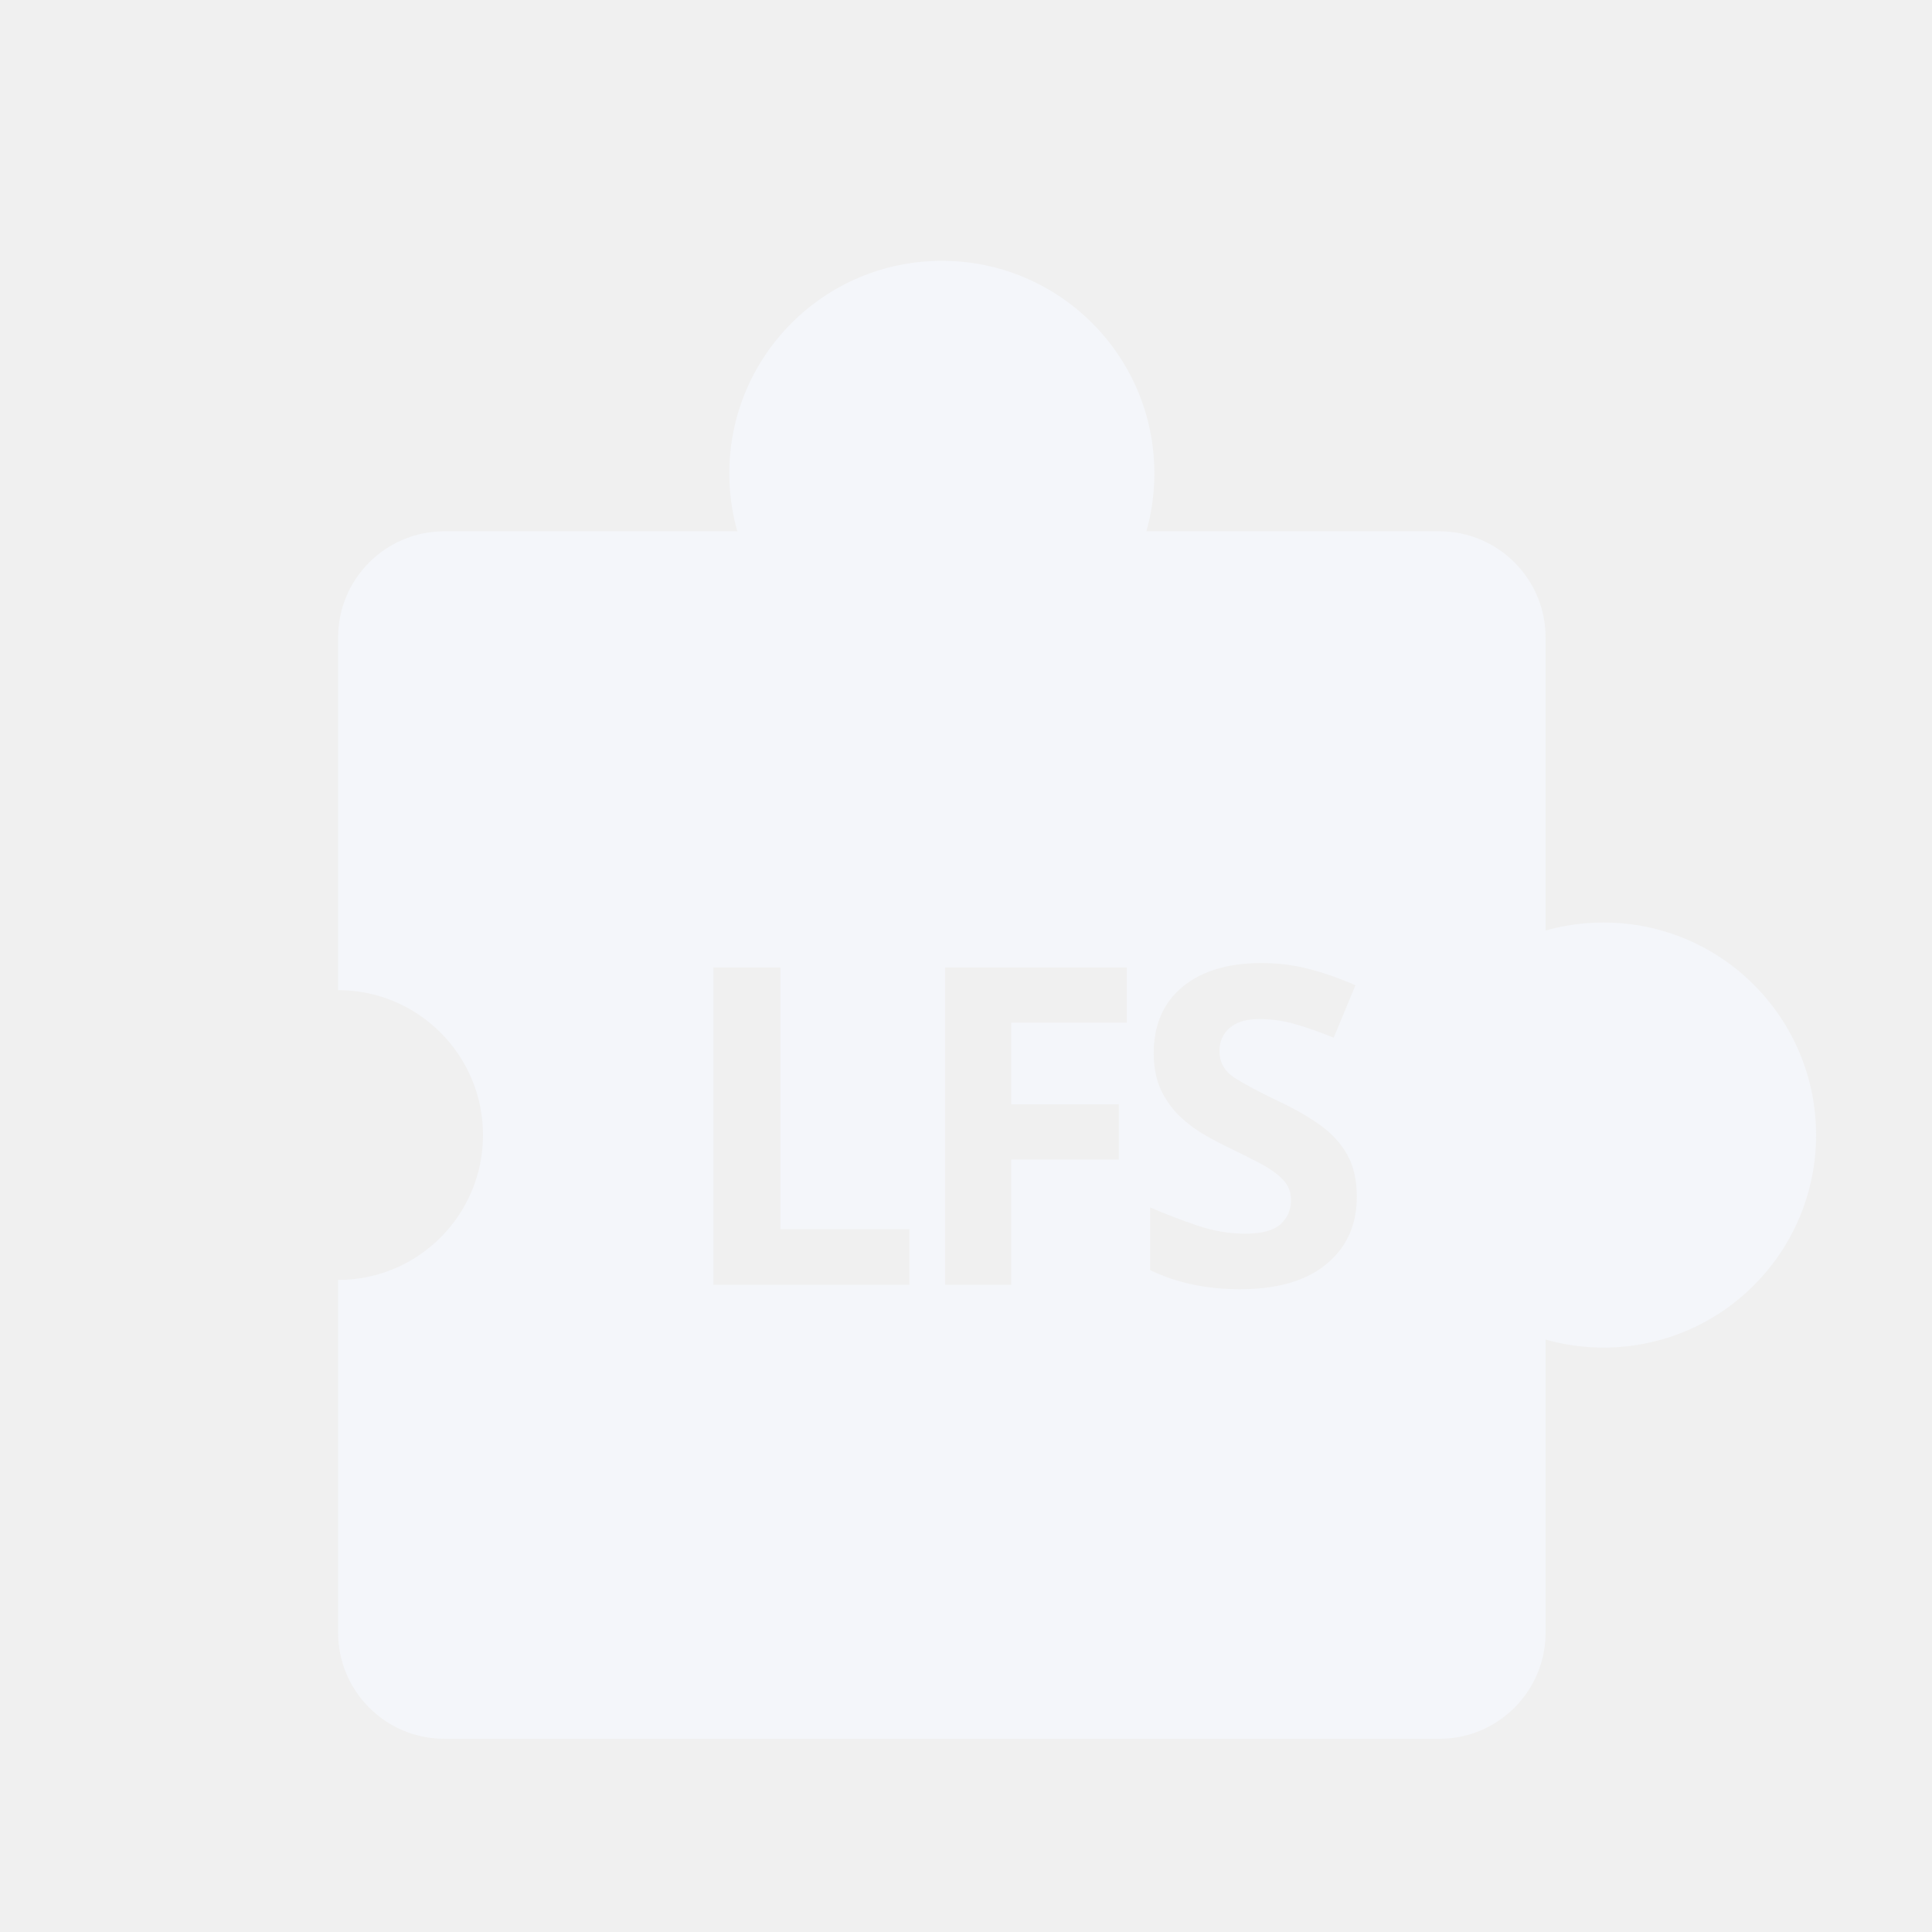
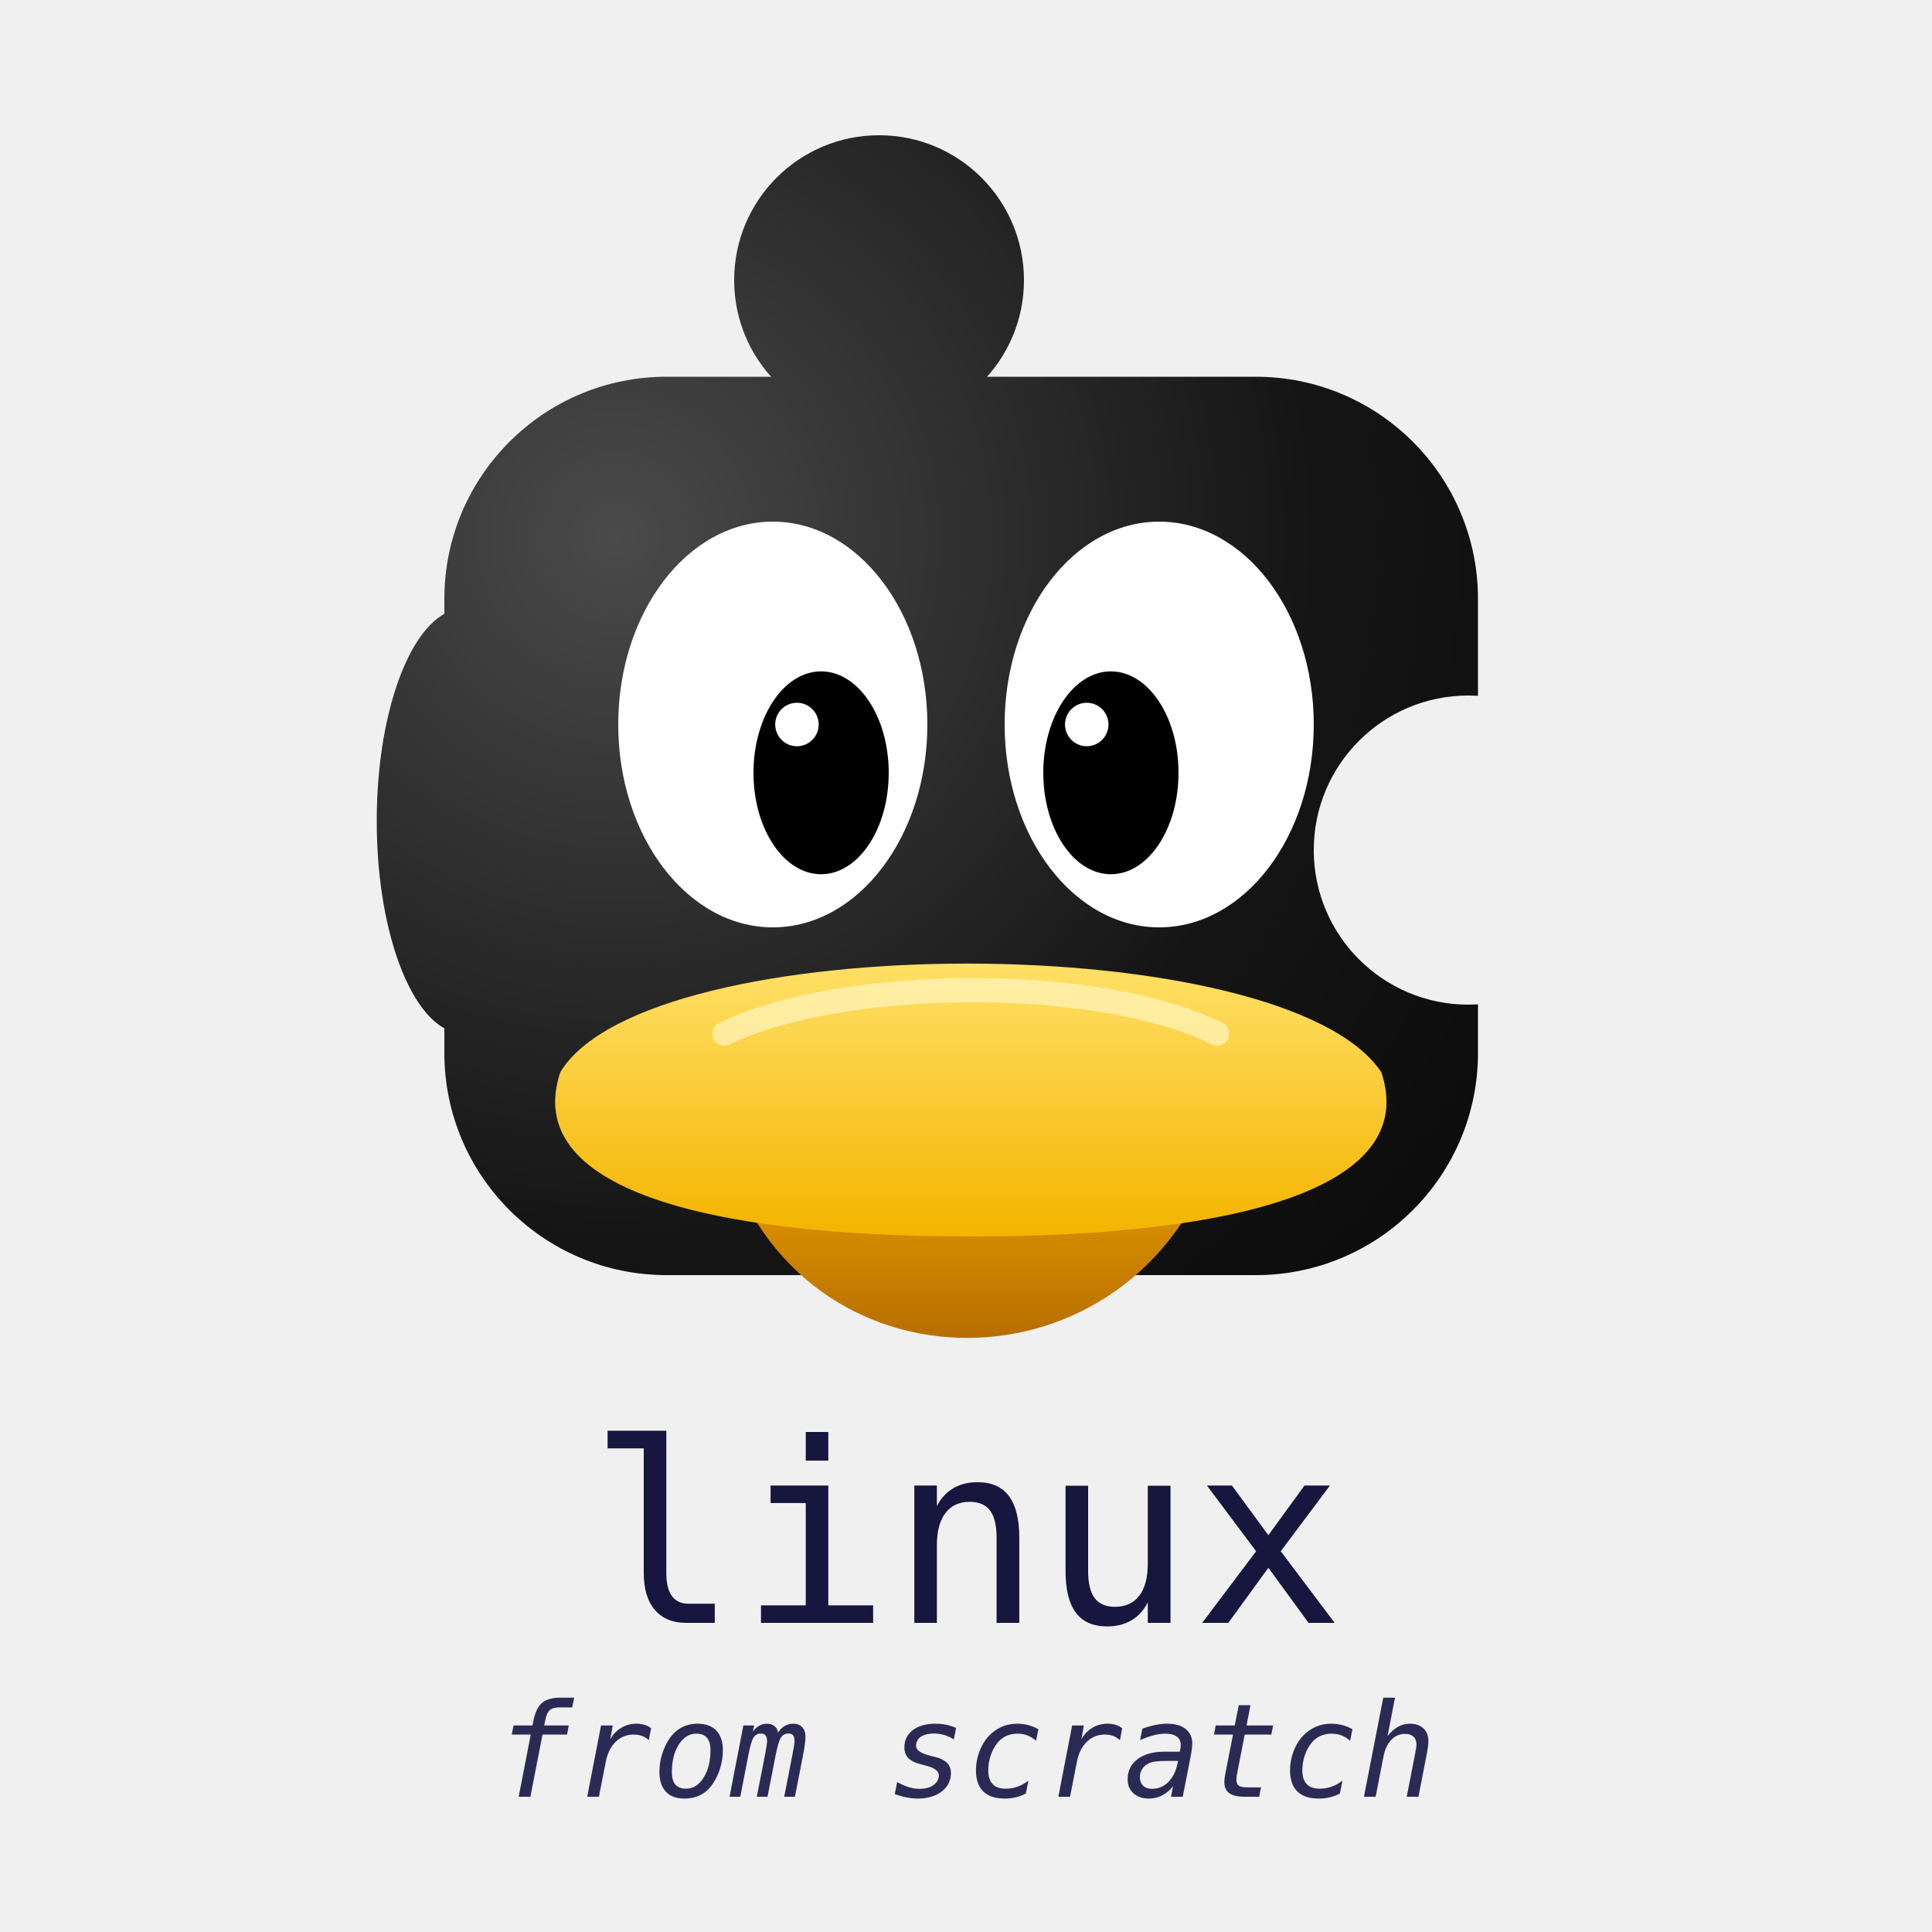
<svg xmlns="http://www.w3.org/2000/svg" width="400" height="400" viewBox="0 0 400 400">
  <defs>
-     <mask id="m">
-       <rect x="70" y="110" width="250" height="250" rx="22" fill="#fff" />
-       <circle cx="195" cy="98" r="44" fill="#fff" />
-       <circle cx="332" cy="235" r="44" fill="#fff" />
-       <circle cx="70" cy="235" r="30" fill="#000" />
-       <text x="212" y="266" text-anchor="middle" font-family="JetBrains Mono" font-weight="800" font-size="92" fill="#000" letter-spacing="-4">LFS</text>
+     <mask id="piece">
+       <rect x="0" y="0" width="400" height="400" fill="#000" />
+       <rect x="92" y="78" width="214" height="186" rx="46" fill="#fff" />
+       <circle cx="182" cy="58" r="30" fill="#fff" />
+       <rect x="166" y="66" width="32" height="24" fill="#fff" />
+       <ellipse cx="96" cy="170" rx="18" ry="44" fill="#fff" />
+       <circle cx="304" cy="176" r="32" fill="#000" />
    </mask>
+     <radialGradient id="shine" cx="0.32" cy="0.28" r="0.8">
+       <stop offset="0" stop-color="#4a4a4a" />
+       <stop offset="0.45" stop-color="#151515" />
+       <stop offset="1" stop-color="#000" />
+     </radialGradient>
+     <linearGradient id="beakTop" x1="0" y1="0" x2="0" y2="1">
+       <stop offset="0" stop-color="#ffe066" />
+       <stop offset="1" stop-color="#f4b400" />
+     </linearGradient>
+     <linearGradient id="beakLow" x1="0" y1="0" x2="0" y2="1">
+       <stop offset="0" stop-color="#e8a000" />
+       <stop offset="1" stop-color="#b86e00" />
+     </linearGradient>
  </defs>
-   <rect width="400" height="400" fill="#f4f6fa" mask="url(#m)" />
+   <rect width="400" height="400" fill="url(#shine)" mask="url(#piece)" />
+   <ellipse cx="160" cy="150" rx="32" ry="42" fill="#fff" />
+   <ellipse cx="240" cy="150" rx="32" ry="42" fill="#fff" />
+   <ellipse cx="170" cy="160" rx="14" ry="21" fill="#000" />
+   <ellipse cx="230" cy="160" rx="14" ry="21" fill="#000" />
+   <circle cx="165" cy="150" r="4.5" fill="#fff" />
+   <circle cx="225" cy="150" r="4.5" fill="#fff" />
+   <path d="M150 238 C165 290 235 290 252 238 C230 252 172 252 150 238 Z" fill="url(#beakLow)" />
+   <path d="M116 222 C134 192 266 192 286 222 C294 246 256 256 201 256 C146 256 108 246 116 222 Z" fill="url(#beakTop)" />
+   <path d="M150 214 C175 202 228 202 252 214" fill="none" stroke="#fff5c0" stroke-width="5" stroke-linecap="round" opacity="0.7" />
+   <text x="200" y="336" text-anchor="middle" font-family="DejaVu Sans Mono" font-size="52" fill="#16163f">linux</text>
+   <text x="200" y="372" text-anchor="middle" font-family="DejaVu Sans Mono" font-style="italic" font-size="27" fill="#2a2a55">from scratch</text>
</svg>
